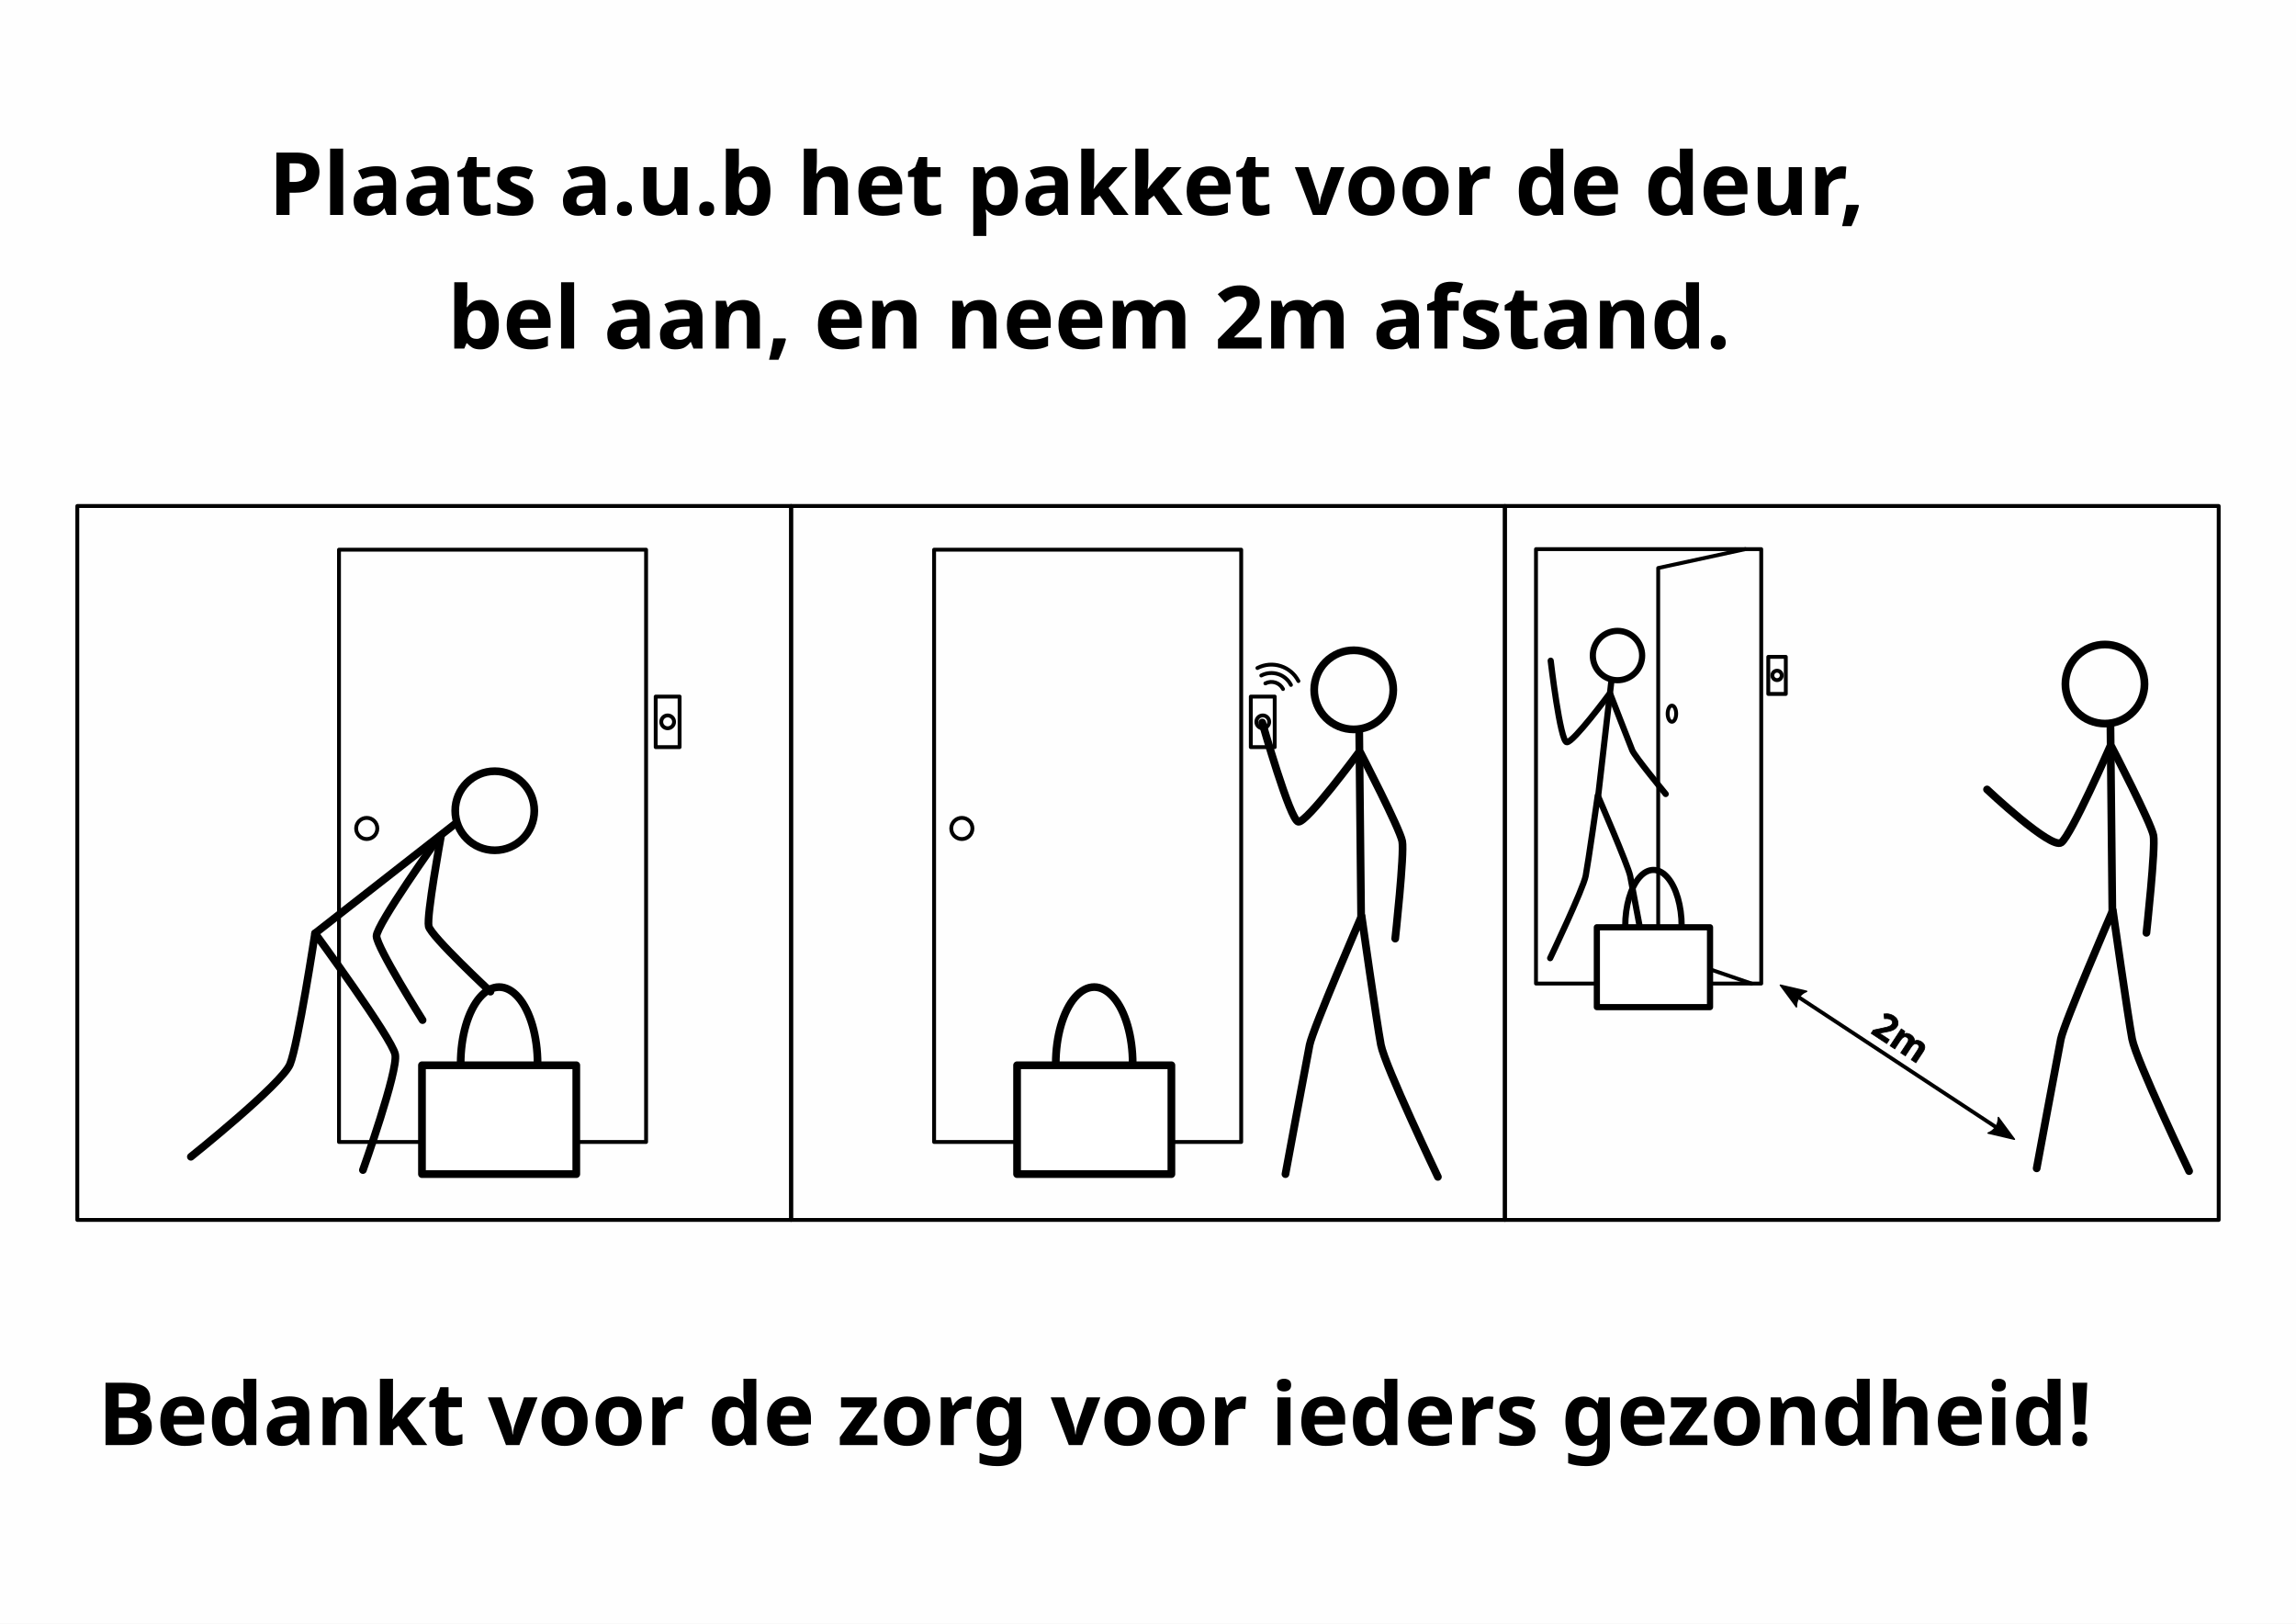
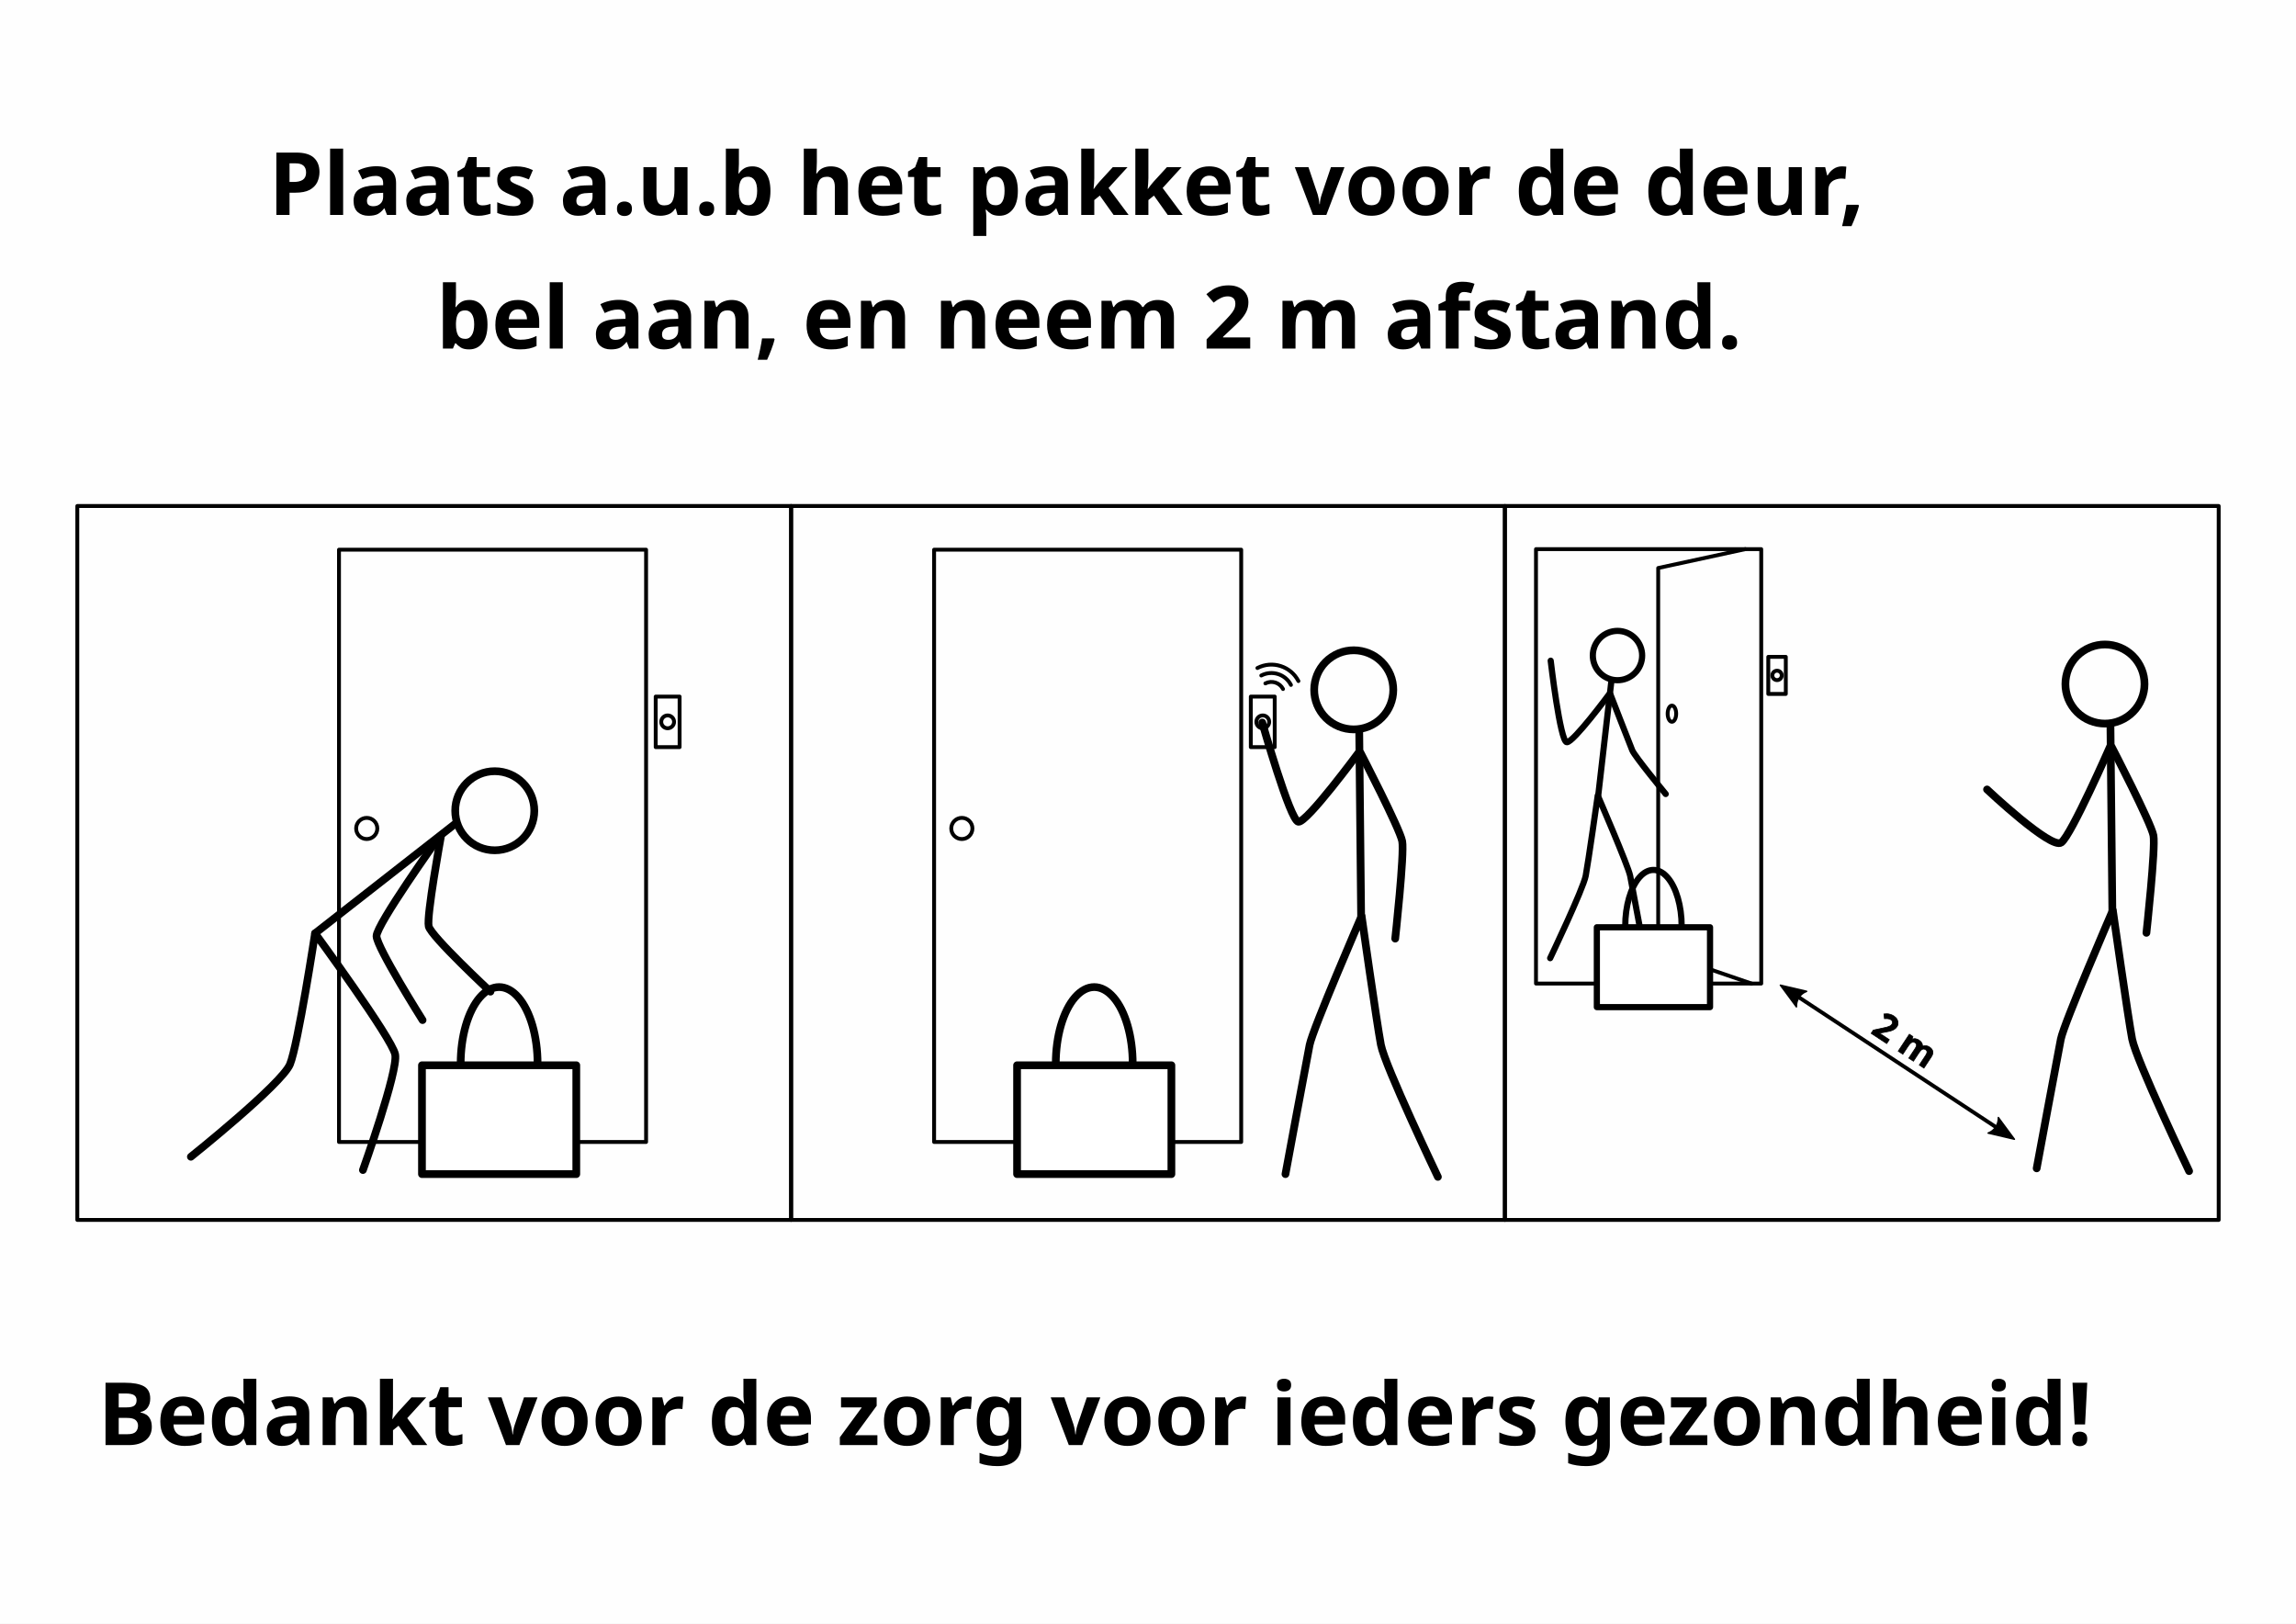
- <svg xmlns="http://www.w3.org/2000/svg" width="297mm" height="210mm" viewBox="0 0 297 210" version="1.1" id="svg8">
+ <svg xmlns="http://www.w3.org/2000/svg" id="svg8" version="1.1" viewBox="0 0 297 210" height="210mm" width="297mm">
  <defs id="defs2">
-     <marker orient="auto" refY="0" refX="0" id="Arrow2Mend" style="overflow:visible">
-       <path id="path1177" style="fill:#000000;fill-opacity:1;fill-rule:evenodd;stroke:#000000;stroke-width:0.625;stroke-linejoin:round;stroke-opacity:1" d="M 8.719,4.034 -2.207,0.016 8.719,-4.002 c -1.745,2.372 -1.735,5.617 -6e-7,8.035 z" transform="scale(-0.6)" />
+     <marker style="overflow:visible" id="Arrow2Mend" refX="0" refY="0" orient="auto">
+       <path transform="scale(-0.6)" d="M 8.719,4.034 -2.207,0.016 8.719,-4.002 c -1.745,2.372 -1.735,5.617 -6e-7,8.035 z" style="fill:#000000;fill-opacity:1;fill-rule:evenodd;stroke:#000000;stroke-width:0.625;stroke-linejoin:round;stroke-opacity:1" id="path1177" />
    </marker>
-     <marker orient="auto" refY="0" refX="0" id="Arrow2Mstart" style="overflow:visible">
-       <path id="path1174" style="fill:#000000;fill-opacity:1;fill-rule:evenodd;stroke:#000000;stroke-width:0.625;stroke-linejoin:round;stroke-opacity:1" d="M 8.719,4.034 -2.207,0.016 8.719,-4.002 c -1.745,2.372 -1.735,5.617 -6e-7,8.035 z" transform="scale(0.6)" />
+     <marker style="overflow:visible" id="Arrow2Mstart" refX="0" refY="0" orient="auto">
+       <path transform="scale(0.6)" d="M 8.719,4.034 -2.207,0.016 8.719,-4.002 c -1.745,2.372 -1.735,5.617 -6e-7,8.035 z" style="fill:#000000;fill-opacity:1;fill-rule:evenodd;stroke:#000000;stroke-width:0.625;stroke-linejoin:round;stroke-opacity:1" id="path1174" />
    </marker>
  </defs>
-   <g id="layer1" style="display:inline">
-     <rect y="0" x="0" height="210" width="297" id="rect67" style="fill:#fefefe;stroke-width:0.8;stroke-linecap:round;stroke-linejoin:round;paint-order:fill markers stroke" />
+   <g style="display:inline" id="layer1">
+     <rect style="fill:#fefefe;stroke-width:0.8;stroke-linecap:round;stroke-linejoin:round;paint-order:fill markers stroke" id="rect67" width="297" height="210" x="0" y="0" />
  </g>
-   <g id="layer3" style="display:inline">
-     <text xml:space="preserve" style="font-size:11.289px;line-height:1.5;font-family:sans-serif;text-align:center;letter-spacing:0px;word-spacing:0px;text-anchor:middle;display:inline;stroke-width:0.265" x="148.218" y="27.799" id="text2173">
-       <tspan x="148.218" y="27.799" style="font-style:normal;font-variant:normal;font-weight:bold;font-stretch:normal;font-size:11.289px;font-family:Comfortaa;-inkscape-font-specification:'Comfortaa Bold';stroke-width:0.265" id="tspan2181">Plaats a.u.b het pakket voor de deur,</tspan>
-       <tspan x="148.218" y="45.076" style="font-style:normal;font-variant:normal;font-weight:bold;font-stretch:normal;font-size:11.289px;font-family:Comfortaa;-inkscape-font-specification:'Comfortaa Bold';stroke-width:0.265" id="tspan1126">bel aan, en neem 2m afstand.</tspan>
+   <g style="display:inline" id="layer3">
+     <text id="text2173" y="27.799" x="148.218" style="font-size:11.289px;line-height:1.5;font-family:sans-serif;text-align:center;letter-spacing:0px;word-spacing:0px;text-anchor:middle;display:inline;stroke-width:0.265" xml:space="preserve">
+       <tspan id="tspan2181" style="font-style:normal;font-variant:normal;font-weight:bold;font-stretch:normal;font-size:11.289px;font-family:Comfortaa;-inkscape-font-specification:'Comfortaa Bold';stroke-width:0.265" y="27.799" x="148.218">Plaats a.u.b het pakket voor de deur,</tspan>
+       <tspan id="tspan1126" style="font-style:normal;font-variant:normal;font-weight:bold;font-stretch:normal;font-size:11.289px;font-family:Comfortaa;-inkscape-font-specification:'Comfortaa Bold';stroke-width:0.265" y="45.076" x="148.218">bel aan, en neem 2 m afstand.</tspan>
    </text>
-     <text xml:space="preserve" style="font-style:normal;font-variant:normal;font-weight:bold;font-stretch:normal;font-size:11.289px;line-height:1.25;font-family:Comfortaa;-inkscape-font-specification:'Comfortaa Bold';text-align:center;letter-spacing:0px;word-spacing:0px;text-anchor:middle;display:inline;stroke-width:0.265" x="148.98" y="186.901" id="text910">
-       <tspan id="tspan908" x="148.98" y="186.901" style="font-style:normal;font-variant:normal;font-weight:bold;font-stretch:normal;font-size:11.289px;font-family:Comfortaa;-inkscape-font-specification:'Comfortaa Bold';stroke-width:0.265">Bedankt voor de zorg voor ieders gezondheid!</tspan>
+     <text id="text910" y="186.901" x="148.98" style="font-style:normal;font-variant:normal;font-weight:bold;font-stretch:normal;font-size:11.289px;line-height:1.25;font-family:Comfortaa;-inkscape-font-specification:'Comfortaa Bold';text-align:center;letter-spacing:0px;word-spacing:0px;text-anchor:middle;display:inline;stroke-width:0.265" xml:space="preserve">
+       <tspan style="font-style:normal;font-variant:normal;font-weight:bold;font-stretch:normal;font-size:11.289px;font-family:Comfortaa;-inkscape-font-specification:'Comfortaa Bold';stroke-width:0.265" y="186.901" x="148.98" id="tspan908">Bedankt voor de zorg voor ieders gezondheid!</tspan>
    </text>
  </g>
-   <g id="layer2" style="display:inline">
-     <g id="g1044" transform="translate(0,0.2468703)">
-       <rect ry="0" y="65.196" x="10" height="92.333" width="92.333" id="rect833" style="display:inline;opacity:1;fill:none;fill-opacity:1;stroke:#000000;stroke-width:0.5;stroke-linecap:round;stroke-linejoin:round;stroke-miterlimit:4;stroke-dasharray:none;stroke-dashoffset:0;stroke-opacity:1;paint-order:fill markers stroke" />
-       <rect style="display:inline;opacity:1;fill:none;fill-opacity:1;stroke:#000000;stroke-width:0.5;stroke-linecap:round;stroke-linejoin:round;stroke-miterlimit:4;stroke-dasharray:none;stroke-dashoffset:0;stroke-opacity:1;paint-order:fill markers stroke" id="rect833-3" width="92.333" height="92.333" x="102.333" y="65.196" ry="0" />
-       <rect ry="0" y="65.196" x="194.667" height="92.333" width="92.333" id="rect833-3-6" style="display:inline;opacity:1;fill:none;fill-opacity:1;stroke:#000000;stroke-width:0.5;stroke-linecap:round;stroke-linejoin:round;stroke-miterlimit:4;stroke-dasharray:none;stroke-dashoffset:0;stroke-opacity:1;paint-order:fill markers stroke" />
-       <rect y="70.847" x="43.85" height="76.603" width="39.725" id="rect917" style="display:inline;opacity:1;fill:none;fill-opacity:1;stroke:#000000;stroke-width:0.5;stroke-linecap:round;stroke-linejoin:round;stroke-miterlimit:4;stroke-dasharray:none;stroke-dashoffset:0;stroke-opacity:1;paint-order:fill markers stroke" />
-       <circle r="1.369" cy="106.9" cx="47.439" id="path921" style="display:inline;opacity:1;fill:none;fill-opacity:1;stroke:#000000;stroke-width:0.5;stroke-linecap:round;stroke-linejoin:round;stroke-miterlimit:4;stroke-dasharray:none;stroke-dashoffset:0;stroke-opacity:1;paint-order:fill markers stroke" />
-       <rect ry="0" y="89.845" x="84.819" height="6.536" width="3.091" id="rect923" style="display:inline;opacity:1;fill:none;fill-opacity:1;stroke:#000000;stroke-width:0.5;stroke-linecap:round;stroke-linejoin:round;stroke-miterlimit:4;stroke-dasharray:none;stroke-dashoffset:0;stroke-opacity:1;paint-order:fill markers stroke" />
-       <circle r="0.83" cy="93.113" cx="86.365" id="path925" style="display:inline;opacity:1;fill:none;fill-opacity:1;stroke:#000000;stroke-width:0.5;stroke-linecap:round;stroke-linejoin:round;stroke-miterlimit:4;stroke-dasharray:none;stroke-dashoffset:0;stroke-opacity:1;paint-order:fill markers stroke" />
-       <rect style="display:inline;opacity:1;fill:none;fill-opacity:1;stroke:#000000;stroke-width:0.5;stroke-linecap:round;stroke-linejoin:round;stroke-miterlimit:4;stroke-dasharray:none;stroke-dashoffset:0;stroke-opacity:1;paint-order:fill markers stroke" id="rect917-7" width="39.725" height="76.603" x="120.831" y="70.847" />
-       <rect style="display:inline;opacity:1;fill:none;fill-opacity:1;stroke:#000000;stroke-width:0.5;stroke-linecap:round;stroke-linejoin:round;stroke-miterlimit:4;stroke-dasharray:none;stroke-dashoffset:0;stroke-opacity:1;paint-order:fill markers stroke" id="rect923-3" width="3.091" height="6.536" x="161.8" y="89.845" ry="0" />
-       <circle style="display:inline;opacity:1;fill:none;fill-opacity:1;stroke:#000000;stroke-width:0.5;stroke-linecap:round;stroke-linejoin:round;stroke-miterlimit:4;stroke-dasharray:none;stroke-dashoffset:0;stroke-opacity:1;paint-order:fill markers stroke" id="path925-5" cx="163.346" cy="93.113" r="0.83" />
-       <rect y="70.775" x="198.689" height="56.184" width="29.136" id="rect917-7-9" style="display:inline;opacity:1;fill:none;fill-opacity:1;stroke:#000000;stroke-width:0.5;stroke-linecap:round;stroke-linejoin:round;stroke-miterlimit:4;stroke-dasharray:none;stroke-dashoffset:0;stroke-opacity:1;paint-order:fill markers stroke" />
-       <ellipse ry="1.048" rx="0.551" cy="92.057" cx="216.271" id="path921-5-3" style="display:inline;opacity:1;fill:none;fill-opacity:1;stroke:#000000;stroke-width:0.5;stroke-linecap:round;stroke-linejoin:round;stroke-miterlimit:4;stroke-dasharray:none;stroke-dashoffset:0;stroke-opacity:1;paint-order:fill markers stroke" />
-       <rect ry="0" y="84.709" x="228.737" height="4.794" width="2.267" id="rect923-3-6" style="display:inline;opacity:1;fill:none;fill-opacity:1;stroke:#000000;stroke-width:0.5;stroke-linecap:round;stroke-linejoin:round;stroke-miterlimit:4;stroke-dasharray:none;stroke-dashoffset:0;stroke-opacity:1;paint-order:fill markers stroke" />
-       <circle r="0.609" cy="87.106" cx="229.871" id="path925-5-0" style="display:inline;opacity:1;fill:none;fill-opacity:1;stroke:#000000;stroke-width:0.5;stroke-linecap:round;stroke-linejoin:round;stroke-miterlimit:4;stroke-dasharray:none;stroke-dashoffset:0;stroke-opacity:1;paint-order:fill markers stroke" />
-       <circle style="display:inline;opacity:1;fill:none;fill-opacity:1;stroke:#000000;stroke-width:0.5;stroke-linecap:round;stroke-linejoin:round;stroke-miterlimit:4;stroke-dasharray:none;stroke-dashoffset:0;stroke-opacity:1;paint-order:fill markers stroke" id="path921-0" cx="124.42" cy="106.9" r="1.369" />
-       <path transform="rotate(-117.3568)" d="m -153.5,104.874 a 1.694,1.694 0 0 1 -1.694,1.694" id="path1065" style="display:inline;opacity:1;fill:none;fill-opacity:1;stroke:#000000;stroke-width:0.5;stroke-linecap:round;stroke-linejoin:round;stroke-miterlimit:4;stroke-dasharray:none;stroke-dashoffset:0;stroke-opacity:1;paint-order:fill markers stroke" />
-       <path transform="rotate(-117.3568)" d="m -152.349,104.874 a 2.846,2.846 0 0 1 -2.846,2.846" style="display:inline;opacity:1;fill:none;fill-opacity:1;stroke:#000000;stroke-width:0.5;stroke-linecap:round;stroke-linejoin:round;stroke-miterlimit:4;stroke-dasharray:none;stroke-dashoffset:0;stroke-opacity:1;paint-order:fill markers stroke" id="path1065-2" />
-       <path transform="rotate(-117.3568)" d="m -151.26,104.874 a 3.935,3.935 0 0 1 -3.935,3.935" id="path1065-2-3" style="display:inline;opacity:1;fill:none;fill-opacity:1;stroke:#000000;stroke-width:0.5;stroke-linecap:round;stroke-linejoin:round;stroke-miterlimit:4;stroke-dasharray:none;stroke-dashoffset:0;stroke-opacity:1;paint-order:fill markers stroke" />
-       <path id="path1764" d="m 226.571,126.959 -12.074,-4.13 V 73.217 l 11.271,-2.442" style="display:inline;fill:none;stroke:#000000;stroke-width:0.5;stroke-linecap:round;stroke-linejoin:round;stroke-miterlimit:4;stroke-dasharray:none;stroke-opacity:1" />
-       <path style="display:inline;fill:none;stroke:#000000;stroke-width:0.8;stroke-linecap:round;stroke-linejoin:round;stroke-miterlimit:4;stroke-dasharray:none;stroke-opacity:1" d="m 200.523,123.677 c 0,0 4.273,-8.944 4.598,-10.657 0.325,-1.712 1.557,-10.382 1.557,-10.382 0,0 3.932,9.082 4.194,10.397 0.262,1.315 1.949,10.419 1.949,10.419" id="path884-6-7-9" />
-       <path style="display:inline;fill:none;stroke:#000000;stroke-width:0.8;stroke-linecap:round;stroke-linejoin:round;stroke-miterlimit:4;stroke-dasharray:none;stroke-opacity:1" d="m 208.152,89.544 c 0,0 -4.612,6.222 -5.474,6.205 -0.862,-0.017 -2.087,-10.543 -2.087,-10.543" id="path906-2-5-0" />
-       <path style="display:inline;fill:none;stroke:#000000;stroke-width:0.8;stroke-linecap:round;stroke-linejoin:round;stroke-miterlimit:4;stroke-dasharray:none;stroke-opacity:1" d="m 206.738,102.644 1.694,-14.731" id="path888-9-9-8" />
-       <path style="display:inline;fill:none;stroke:#000000;stroke-width:0.8;stroke-linecap:round;stroke-linejoin:round;stroke-miterlimit:4;stroke-dasharray:none;stroke-opacity:1" d="m 208.29,89.497 c 0,0 2.525,6.506 2.853,7.299 0.327,0.793 4.327,5.649 4.327,5.649" id="path890-1-2-8" />
-       <circle transform="rotate(-50.21272)" style="display:inline;opacity:1;fill:none;fill-opacity:1;stroke:#000000;stroke-width:0.8;stroke-linecap:round;stroke-linejoin:round;stroke-miterlimit:4;stroke-dasharray:none;stroke-dashoffset:0;stroke-opacity:1;paint-order:fill markers stroke" id="path927-0-2-5" cx="68.934" cy="214.878" r="3.19" />
-       <path id="path884" d="m 24.693,149.36 c 0,0 11.777,-9.414 12.819,-11.961 1.042,-2.547 3.241,-16.932 3.241,-16.932 0,0 9.943,13.554 10.364,15.662 0.42,2.108 -4.171,14.95 -4.171,14.95" style="fill:none;stroke:#000000;stroke-width:1;stroke-linecap:round;stroke-linejoin:round;stroke-miterlimit:4;stroke-dasharray:none;stroke-opacity:1" />
-       <path id="path906" d="m 57.021,108.023 c 0,0 -1.87,10.24 -1.565,11.537 0.305,1.297 7.986,8.447 7.986,8.447" style="fill:none;stroke:#000000;stroke-width:1;stroke-linecap:round;stroke-linejoin:round;stroke-miterlimit:4;stroke-dasharray:none;stroke-opacity:1" />
-       <path id="path888" d="M 40.753,120.467 58.81,106.354" style="fill:none;stroke:#000000;stroke-width:1;stroke-linecap:round;stroke-linejoin:round;stroke-miterlimit:4;stroke-dasharray:none;stroke-opacity:1" />
-       <path id="path890" d="m 56.656,108.195 c 0,0 -7.979,11.168 -7.951,12.632 0.029,1.464 5.956,10.857 5.956,10.857" style="fill:none;stroke:#000000;stroke-width:1;stroke-linecap:round;stroke-linejoin:round;stroke-miterlimit:4;stroke-dasharray:none;stroke-opacity:1" />
-       <rect ry="0" y="137.527" x="54.584" height="14.079" width="19.962" id="rect908" style="opacity:1;fill:#ffffff;fill-opacity:1;stroke:#000000;stroke-width:1;stroke-linecap:round;stroke-linejoin:round;stroke-miterlimit:4;stroke-dasharray:none;stroke-dashoffset:0;stroke-opacity:1;paint-order:fill markers stroke" />
-       <path transform="scale(-1)" d="m -59.59,-137.321 a 4.975,9.905 0 0 1 -2.487,8.578 4.975,9.905 0 0 1 -4.975,0 4.975,9.905 0 0 1 -2.487,-8.578" id="path910" style="opacity:1;fill:none;fill-opacity:1;stroke:#000000;stroke-width:1;stroke-linecap:round;stroke-linejoin:round;stroke-miterlimit:4;stroke-dasharray:none;stroke-dashoffset:0;stroke-opacity:1;paint-order:fill markers stroke" />
-       <circle r="5.115" cy="104.61" cx="63.999" id="path927" style="opacity:1;fill:none;fill-opacity:1;stroke:#000000;stroke-width:1;stroke-linecap:round;stroke-linejoin:round;stroke-miterlimit:4;stroke-dasharray:none;stroke-dashoffset:0;stroke-opacity:1;paint-order:fill markers stroke" />
-       <path style="display:inline;fill:none;stroke:#000000;stroke-width:1;stroke-linecap:round;stroke-linejoin:round;stroke-miterlimit:4;stroke-dasharray:none;stroke-opacity:1" d="m 185.999,151.963 c 0,0 -6.85,-14.341 -7.372,-17.086 -0.521,-2.745 -2.496,-16.645 -2.496,-16.645 0,0 -6.304,14.56 -6.725,16.669 -0.42,2.108 -3.125,16.705 -3.125,16.705" id="path884-6" />
-       <path style="display:inline;fill:none;stroke:#000000;stroke-width:1;stroke-linecap:round;stroke-linejoin:round;stroke-miterlimit:4;stroke-dasharray:none;stroke-opacity:1" d="m 176,97.133 c 0,0 5.087,9.807 5.384,11.424 0.297,1.617 -0.906,12.59 -0.906,12.59" id="path906-2" />
-       <path style="display:inline;fill:none;stroke:#000000;stroke-width:1;stroke-linecap:round;stroke-linejoin:round;stroke-miterlimit:4;stroke-dasharray:none;stroke-opacity:1" d="M 176.069,118.258 175.825,94.486" id="path888-9" />
-       <path style="display:inline;fill:none;stroke:#000000;stroke-width:1;stroke-linecap:round;stroke-linejoin:round;stroke-miterlimit:4;stroke-dasharray:none;stroke-opacity:1" d="m 175.787,97.035 c 0,0 -6.769,9.181 -7.844,9.001 -1.075,-0.181 -4.663,-12.835 -4.663,-12.835" id="path890-1" />
-       <rect style="display:inline;opacity:1;fill:#ffffff;fill-opacity:1;stroke:#000000;stroke-width:1;stroke-linecap:round;stroke-linejoin:round;stroke-miterlimit:4;stroke-dasharray:none;stroke-dashoffset:0;stroke-opacity:1;paint-order:fill markers stroke" id="rect908-2" width="19.962" height="14.079" x="131.564" y="137.527" ry="0" />
-       <path style="display:inline;opacity:1;fill:none;fill-opacity:1;stroke:#000000;stroke-width:1;stroke-linecap:round;stroke-linejoin:round;stroke-miterlimit:4;stroke-dasharray:none;stroke-dashoffset:0;stroke-opacity:1;paint-order:fill markers stroke" id="path910-7" d="m -136.571,-137.321 a 4.975,9.905 0 0 1 -2.487,8.578 4.975,9.905 0 0 1 -4.975,0 4.975,9.905 0 0 1 -2.487,-8.578" transform="scale(-1)" />
-       <circle transform="matrix(-0.5564933,-0.8308521,-0.8308521,0.5564933,0,0)" style="display:inline;opacity:1;fill:none;fill-opacity:1;stroke:#000000;stroke-width:1;stroke-linecap:round;stroke-linejoin:round;stroke-miterlimit:4;stroke-dasharray:none;stroke-dashoffset:0;stroke-opacity:1;paint-order:fill markers stroke" id="path927-0" cx="-171.372" cy="-95.981" r="5.115" />
-       <rect ry="0" y="119.681" x="206.561" height="10.326" width="14.641" id="rect908-2-7" style="display:inline;opacity:1;fill:#ffffff;fill-opacity:1;stroke:#000000;stroke-width:0.8;stroke-linecap:round;stroke-linejoin:round;stroke-miterlimit:4;stroke-dasharray:none;stroke-dashoffset:0;stroke-opacity:1;paint-order:fill markers stroke" />
-       <path transform="scale(-1)" d="m -210.233,-119.53 a 3.649,7.265 0 0 1 -1.824,6.292 3.649,7.265 0 0 1 -3.649,0 3.649,7.265 0 0 1 -1.824,-6.292" id="path910-7-3" style="display:inline;opacity:1;fill:none;fill-opacity:1;stroke:#000000;stroke-width:0.8;stroke-linecap:round;stroke-linejoin:round;stroke-miterlimit:4;stroke-dasharray:none;stroke-dashoffset:0;stroke-opacity:1;paint-order:fill markers stroke" />
-       <path id="path1148" d="m 230.857,127.529 29.161,19.205" style="fill:none;stroke:#000000;stroke-width:0.5;stroke-linecap:butt;stroke-linejoin:miter;stroke-miterlimit:4;stroke-dasharray:none;stroke-opacity:1;marker-start:url(#Arrow2Mstart);marker-end:url(#Arrow2Mend)" />
-       <text transform="rotate(33.37438)" id="text1762" y="-21.749" x="275.328" style="font-style:normal;font-weight:normal;font-size:4.809px;line-height:1.25;font-family:sans-serif;letter-spacing:0px;word-spacing:0px;fill:#000000;fill-opacity:1;stroke:#000000;stroke-width:0.093;stroke-opacity:1" xml:space="preserve">
-         <tspan style="font-style:normal;font-variant:normal;font-weight:bold;font-stretch:normal;font-size:4.809px;font-family:Comfortaa;-inkscape-font-specification:'Comfortaa Bold';stroke:#000000;stroke-width:0.093;stroke-opacity:1" y="-21.749" x="275.328" id="tspan1760">2m</tspan>
+   <g style="display:inline" id="layer2">
+     <g transform="translate(0,0.2468703)" id="g1044">
+       <rect style="display:inline;opacity:1;fill:none;fill-opacity:1;stroke:#000000;stroke-width:0.5;stroke-linecap:round;stroke-linejoin:round;stroke-miterlimit:4;stroke-dasharray:none;stroke-dashoffset:0;stroke-opacity:1;paint-order:fill markers stroke" id="rect833" width="92.333" height="92.333" x="10" y="65.196" ry="0" />
+       <rect ry="0" y="65.196" x="102.333" height="92.333" width="92.333" id="rect833-3" style="display:inline;opacity:1;fill:none;fill-opacity:1;stroke:#000000;stroke-width:0.5;stroke-linecap:round;stroke-linejoin:round;stroke-miterlimit:4;stroke-dasharray:none;stroke-dashoffset:0;stroke-opacity:1;paint-order:fill markers stroke" />
+       <rect style="display:inline;opacity:1;fill:none;fill-opacity:1;stroke:#000000;stroke-width:0.5;stroke-linecap:round;stroke-linejoin:round;stroke-miterlimit:4;stroke-dasharray:none;stroke-dashoffset:0;stroke-opacity:1;paint-order:fill markers stroke" id="rect833-3-6" width="92.333" height="92.333" x="194.667" y="65.196" ry="0" />
+       <rect style="display:inline;opacity:1;fill:none;fill-opacity:1;stroke:#000000;stroke-width:0.5;stroke-linecap:round;stroke-linejoin:round;stroke-miterlimit:4;stroke-dasharray:none;stroke-dashoffset:0;stroke-opacity:1;paint-order:fill markers stroke" id="rect917" width="39.725" height="76.603" x="43.85" y="70.847" />
+       <circle style="display:inline;opacity:1;fill:none;fill-opacity:1;stroke:#000000;stroke-width:0.5;stroke-linecap:round;stroke-linejoin:round;stroke-miterlimit:4;stroke-dasharray:none;stroke-dashoffset:0;stroke-opacity:1;paint-order:fill markers stroke" id="path921" cx="47.439" cy="106.9" r="1.369" />
+       <rect style="display:inline;opacity:1;fill:none;fill-opacity:1;stroke:#000000;stroke-width:0.5;stroke-linecap:round;stroke-linejoin:round;stroke-miterlimit:4;stroke-dasharray:none;stroke-dashoffset:0;stroke-opacity:1;paint-order:fill markers stroke" id="rect923" width="3.091" height="6.536" x="84.819" y="89.845" ry="0" />
+       <circle style="display:inline;opacity:1;fill:none;fill-opacity:1;stroke:#000000;stroke-width:0.5;stroke-linecap:round;stroke-linejoin:round;stroke-miterlimit:4;stroke-dasharray:none;stroke-dashoffset:0;stroke-opacity:1;paint-order:fill markers stroke" id="path925" cx="86.365" cy="93.113" r="0.83" />
+       <rect y="70.847" x="120.831" height="76.603" width="39.725" id="rect917-7" style="display:inline;opacity:1;fill:none;fill-opacity:1;stroke:#000000;stroke-width:0.5;stroke-linecap:round;stroke-linejoin:round;stroke-miterlimit:4;stroke-dasharray:none;stroke-dashoffset:0;stroke-opacity:1;paint-order:fill markers stroke" />
+       <rect ry="0" y="89.845" x="161.8" height="6.536" width="3.091" id="rect923-3" style="display:inline;opacity:1;fill:none;fill-opacity:1;stroke:#000000;stroke-width:0.5;stroke-linecap:round;stroke-linejoin:round;stroke-miterlimit:4;stroke-dasharray:none;stroke-dashoffset:0;stroke-opacity:1;paint-order:fill markers stroke" />
+       <circle r="0.83" cy="93.113" cx="163.346" id="path925-5" style="display:inline;opacity:1;fill:none;fill-opacity:1;stroke:#000000;stroke-width:0.5;stroke-linecap:round;stroke-linejoin:round;stroke-miterlimit:4;stroke-dasharray:none;stroke-dashoffset:0;stroke-opacity:1;paint-order:fill markers stroke" />
+       <rect style="display:inline;opacity:1;fill:none;fill-opacity:1;stroke:#000000;stroke-width:0.5;stroke-linecap:round;stroke-linejoin:round;stroke-miterlimit:4;stroke-dasharray:none;stroke-dashoffset:0;stroke-opacity:1;paint-order:fill markers stroke" id="rect917-7-9" width="29.136" height="56.184" x="198.689" y="70.775" />
+       <ellipse style="display:inline;opacity:1;fill:none;fill-opacity:1;stroke:#000000;stroke-width:0.5;stroke-linecap:round;stroke-linejoin:round;stroke-miterlimit:4;stroke-dasharray:none;stroke-dashoffset:0;stroke-opacity:1;paint-order:fill markers stroke" id="path921-5-3" cx="216.271" cy="92.057" rx="0.551" ry="1.048" />
+       <rect style="display:inline;opacity:1;fill:none;fill-opacity:1;stroke:#000000;stroke-width:0.5;stroke-linecap:round;stroke-linejoin:round;stroke-miterlimit:4;stroke-dasharray:none;stroke-dashoffset:0;stroke-opacity:1;paint-order:fill markers stroke" id="rect923-3-6" width="2.267" height="4.794" x="228.737" y="84.709" ry="0" />
+       <circle style="display:inline;opacity:1;fill:none;fill-opacity:1;stroke:#000000;stroke-width:0.5;stroke-linecap:round;stroke-linejoin:round;stroke-miterlimit:4;stroke-dasharray:none;stroke-dashoffset:0;stroke-opacity:1;paint-order:fill markers stroke" id="path925-5-0" cx="229.871" cy="87.106" r="0.609" />
+       <circle r="1.369" cy="106.9" cx="124.42" id="path921-0" style="display:inline;opacity:1;fill:none;fill-opacity:1;stroke:#000000;stroke-width:0.5;stroke-linecap:round;stroke-linejoin:round;stroke-miterlimit:4;stroke-dasharray:none;stroke-dashoffset:0;stroke-opacity:1;paint-order:fill markers stroke" />
+       <path style="display:inline;opacity:1;fill:none;fill-opacity:1;stroke:#000000;stroke-width:0.5;stroke-linecap:round;stroke-linejoin:round;stroke-miterlimit:4;stroke-dasharray:none;stroke-dashoffset:0;stroke-opacity:1;paint-order:fill markers stroke" id="path1065" d="m -153.5,104.874 a 1.694,1.694 0 0 1 -1.694,1.694" transform="rotate(-117.3568)" />
+       <path id="path1065-2" style="display:inline;opacity:1;fill:none;fill-opacity:1;stroke:#000000;stroke-width:0.5;stroke-linecap:round;stroke-linejoin:round;stroke-miterlimit:4;stroke-dasharray:none;stroke-dashoffset:0;stroke-opacity:1;paint-order:fill markers stroke" d="m -152.349,104.874 a 2.846,2.846 0 0 1 -2.846,2.846" transform="rotate(-117.3568)" />
+       <path style="display:inline;opacity:1;fill:none;fill-opacity:1;stroke:#000000;stroke-width:0.5;stroke-linecap:round;stroke-linejoin:round;stroke-miterlimit:4;stroke-dasharray:none;stroke-dashoffset:0;stroke-opacity:1;paint-order:fill markers stroke" id="path1065-2-3" d="m -151.26,104.874 a 3.935,3.935 0 0 1 -3.935,3.935" transform="rotate(-117.3568)" />
+       <path style="display:inline;fill:none;stroke:#000000;stroke-width:0.5;stroke-linecap:round;stroke-linejoin:round;stroke-miterlimit:4;stroke-dasharray:none;stroke-opacity:1" d="m 226.571,126.959 -12.074,-4.13 V 73.217 l 11.271,-2.442" id="path1764" />
+       <path id="path884-6-7-9" d="m 200.523,123.677 c 0,0 4.273,-8.944 4.598,-10.657 0.325,-1.712 1.557,-10.382 1.557,-10.382 0,0 3.932,9.082 4.194,10.397 0.262,1.315 1.949,10.419 1.949,10.419" style="display:inline;fill:none;stroke:#000000;stroke-width:0.8;stroke-linecap:round;stroke-linejoin:round;stroke-miterlimit:4;stroke-dasharray:none;stroke-opacity:1" />
+       <path id="path906-2-5-0" d="m 208.152,89.544 c 0,0 -4.612,6.222 -5.474,6.205 -0.862,-0.017 -2.087,-10.543 -2.087,-10.543" style="display:inline;fill:none;stroke:#000000;stroke-width:0.8;stroke-linecap:round;stroke-linejoin:round;stroke-miterlimit:4;stroke-dasharray:none;stroke-opacity:1" />
+       <path id="path888-9-9-8" d="m 206.738,102.644 1.694,-14.731" style="display:inline;fill:none;stroke:#000000;stroke-width:0.8;stroke-linecap:round;stroke-linejoin:round;stroke-miterlimit:4;stroke-dasharray:none;stroke-opacity:1" />
+       <path id="path890-1-2-8" d="m 208.29,89.497 c 0,0 2.525,6.506 2.853,7.299 0.327,0.793 4.327,5.649 4.327,5.649" style="display:inline;fill:none;stroke:#000000;stroke-width:0.8;stroke-linecap:round;stroke-linejoin:round;stroke-miterlimit:4;stroke-dasharray:none;stroke-opacity:1" />
+       <circle r="3.19" cy="214.878" cx="68.934" id="path927-0-2-5" style="display:inline;opacity:1;fill:none;fill-opacity:1;stroke:#000000;stroke-width:0.8;stroke-linecap:round;stroke-linejoin:round;stroke-miterlimit:4;stroke-dasharray:none;stroke-dashoffset:0;stroke-opacity:1;paint-order:fill markers stroke" transform="rotate(-50.21272)" />
+       <path style="fill:none;stroke:#000000;stroke-width:1;stroke-linecap:round;stroke-linejoin:round;stroke-miterlimit:4;stroke-dasharray:none;stroke-opacity:1" d="m 24.693,149.36 c 0,0 11.777,-9.414 12.819,-11.961 1.042,-2.547 3.241,-16.932 3.241,-16.932 0,0 9.943,13.554 10.364,15.662 0.42,2.108 -4.171,14.95 -4.171,14.95" id="path884" />
+       <path style="fill:none;stroke:#000000;stroke-width:1;stroke-linecap:round;stroke-linejoin:round;stroke-miterlimit:4;stroke-dasharray:none;stroke-opacity:1" d="m 57.021,108.023 c 0,0 -1.87,10.24 -1.565,11.537 0.305,1.297 7.986,8.447 7.986,8.447" id="path906" />
+       <path style="fill:none;stroke:#000000;stroke-width:1;stroke-linecap:round;stroke-linejoin:round;stroke-miterlimit:4;stroke-dasharray:none;stroke-opacity:1" d="M 40.753,120.467 58.81,106.354" id="path888" />
+       <path style="fill:none;stroke:#000000;stroke-width:1;stroke-linecap:round;stroke-linejoin:round;stroke-miterlimit:4;stroke-dasharray:none;stroke-opacity:1" d="m 56.656,108.195 c 0,0 -7.979,11.168 -7.951,12.632 0.029,1.464 5.956,10.857 5.956,10.857" id="path890" />
+       <rect style="opacity:1;fill:#ffffff;fill-opacity:1;stroke:#000000;stroke-width:1;stroke-linecap:round;stroke-linejoin:round;stroke-miterlimit:4;stroke-dasharray:none;stroke-dashoffset:0;stroke-opacity:1;paint-order:fill markers stroke" id="rect908" width="19.962" height="14.079" x="54.584" y="137.527" ry="0" />
+       <path style="opacity:1;fill:none;fill-opacity:1;stroke:#000000;stroke-width:1;stroke-linecap:round;stroke-linejoin:round;stroke-miterlimit:4;stroke-dasharray:none;stroke-dashoffset:0;stroke-opacity:1;paint-order:fill markers stroke" id="path910" d="m -59.59,-137.321 a 4.975,9.905 0 0 1 -2.487,8.578 4.975,9.905 0 0 1 -4.975,0 4.975,9.905 0 0 1 -2.487,-8.578" transform="scale(-1)" />
+       <circle style="opacity:1;fill:none;fill-opacity:1;stroke:#000000;stroke-width:1;stroke-linecap:round;stroke-linejoin:round;stroke-miterlimit:4;stroke-dasharray:none;stroke-dashoffset:0;stroke-opacity:1;paint-order:fill markers stroke" id="path927" cx="63.999" cy="104.61" r="5.115" />
+       <path id="path884-6" d="m 185.999,151.963 c 0,0 -6.85,-14.341 -7.372,-17.086 -0.521,-2.745 -2.496,-16.645 -2.496,-16.645 0,0 -6.304,14.56 -6.725,16.669 -0.42,2.108 -3.125,16.705 -3.125,16.705" style="display:inline;fill:none;stroke:#000000;stroke-width:1;stroke-linecap:round;stroke-linejoin:round;stroke-miterlimit:4;stroke-dasharray:none;stroke-opacity:1" />
+       <path id="path906-2" d="m 176,97.133 c 0,0 5.087,9.807 5.384,11.424 0.297,1.617 -0.906,12.59 -0.906,12.59" style="display:inline;fill:none;stroke:#000000;stroke-width:1;stroke-linecap:round;stroke-linejoin:round;stroke-miterlimit:4;stroke-dasharray:none;stroke-opacity:1" />
+       <path id="path888-9" d="M 176.069,118.258 175.825,94.486" style="display:inline;fill:none;stroke:#000000;stroke-width:1;stroke-linecap:round;stroke-linejoin:round;stroke-miterlimit:4;stroke-dasharray:none;stroke-opacity:1" />
+       <path id="path890-1" d="m 175.787,97.035 c 0,0 -6.769,9.181 -7.844,9.001 -1.075,-0.181 -4.663,-12.835 -4.663,-12.835" style="display:inline;fill:none;stroke:#000000;stroke-width:1;stroke-linecap:round;stroke-linejoin:round;stroke-miterlimit:4;stroke-dasharray:none;stroke-opacity:1" />
+       <rect ry="0" y="137.527" x="131.564" height="14.079" width="19.962" id="rect908-2" style="display:inline;opacity:1;fill:#ffffff;fill-opacity:1;stroke:#000000;stroke-width:1;stroke-linecap:round;stroke-linejoin:round;stroke-miterlimit:4;stroke-dasharray:none;stroke-dashoffset:0;stroke-opacity:1;paint-order:fill markers stroke" />
+       <path transform="scale(-1)" d="m -136.571,-137.321 a 4.975,9.905 0 0 1 -2.487,8.578 4.975,9.905 0 0 1 -4.975,0 4.975,9.905 0 0 1 -2.487,-8.578" id="path910-7" style="display:inline;opacity:1;fill:none;fill-opacity:1;stroke:#000000;stroke-width:1;stroke-linecap:round;stroke-linejoin:round;stroke-miterlimit:4;stroke-dasharray:none;stroke-dashoffset:0;stroke-opacity:1;paint-order:fill markers stroke" />
+       <circle r="5.115" cy="-95.981" cx="-171.372" id="path927-0" style="display:inline;opacity:1;fill:none;fill-opacity:1;stroke:#000000;stroke-width:1;stroke-linecap:round;stroke-linejoin:round;stroke-miterlimit:4;stroke-dasharray:none;stroke-dashoffset:0;stroke-opacity:1;paint-order:fill markers stroke" transform="matrix(-0.5564933,-0.8308521,-0.8308521,0.5564933,0,0)" />
+       <rect style="display:inline;opacity:1;fill:#ffffff;fill-opacity:1;stroke:#000000;stroke-width:0.8;stroke-linecap:round;stroke-linejoin:round;stroke-miterlimit:4;stroke-dasharray:none;stroke-dashoffset:0;stroke-opacity:1;paint-order:fill markers stroke" id="rect908-2-7" width="14.641" height="10.326" x="206.561" y="119.681" ry="0" />
+       <path style="display:inline;opacity:1;fill:none;fill-opacity:1;stroke:#000000;stroke-width:0.8;stroke-linecap:round;stroke-linejoin:round;stroke-miterlimit:4;stroke-dasharray:none;stroke-dashoffset:0;stroke-opacity:1;paint-order:fill markers stroke" id="path910-7-3" d="m -210.233,-119.53 a 3.649,7.265 0 0 1 -1.824,6.292 3.649,7.265 0 0 1 -3.649,0 3.649,7.265 0 0 1 -1.824,-6.292" transform="scale(-1)" />
+       <path style="fill:none;stroke:#000000;stroke-width:0.5;stroke-linecap:butt;stroke-linejoin:miter;stroke-miterlimit:4;stroke-dasharray:none;stroke-opacity:1;marker-start:url(#Arrow2Mstart);marker-end:url(#Arrow2Mend)" d="m 230.857,127.529 29.161,19.205" id="path1148" />
+       <text xml:space="preserve" style="font-style:normal;font-weight:normal;font-size:4.809px;line-height:1.25;font-family:sans-serif;letter-spacing:0px;word-spacing:0px;fill:#000000;fill-opacity:1;stroke:#000000;stroke-width:0.093;stroke-opacity:1" x="275.328" y="-21.749" id="text1762" transform="rotate(33.37438)">
+         <tspan id="tspan1760" x="275.328" y="-21.749" style="font-style:normal;font-variant:normal;font-weight:bold;font-stretch:normal;font-size:4.809px;font-family:Comfortaa;-inkscape-font-specification:'Comfortaa Bold';stroke:#000000;stroke-width:0.093;stroke-opacity:1">2 m</tspan>
      </text>
-       <path id="path884-6-7" d="m 283.173,151.216 c 0,0 -6.85,-14.341 -7.372,-17.086 -0.521,-2.745 -2.496,-16.645 -2.496,-16.645 0,0 -6.304,14.56 -6.725,16.669 -0.42,2.108 -3.125,16.705 -3.125,16.705" style="display:inline;fill:none;stroke:#000000;stroke-width:1;stroke-linecap:round;stroke-linejoin:round;stroke-miterlimit:4;stroke-dasharray:none;stroke-opacity:1" />
-       <path id="path906-2-5" d="m 273.174,96.386 c 0,0 5.087,9.807 5.384,11.424 0.297,1.617 -0.906,12.59 -0.906,12.59" style="display:inline;fill:none;stroke:#000000;stroke-width:1;stroke-linecap:round;stroke-linejoin:round;stroke-miterlimit:4;stroke-dasharray:none;stroke-opacity:1" />
-       <path id="path888-9-9" d="m 273.243,117.511 -0.243,-23.772" style="display:inline;fill:none;stroke:#000000;stroke-width:1;stroke-linecap:round;stroke-linejoin:round;stroke-miterlimit:4;stroke-dasharray:none;stroke-opacity:1" />
-       <path id="path890-1-2" d="m 272.962,96.288 c 0,0 -5.021,11.461 -6.321,12.432 -1.299,0.971 -9.607,-6.862 -9.607,-6.862" style="display:inline;fill:none;stroke:#000000;stroke-width:1;stroke-linecap:round;stroke-linejoin:round;stroke-miterlimit:4;stroke-dasharray:none;stroke-opacity:1" />
-       <circle r="5.115" cy="-177.135" cx="-224.828" id="path927-0-2" style="display:inline;opacity:1;fill:none;fill-opacity:1;stroke:#000000;stroke-width:1;stroke-linecap:round;stroke-linejoin:round;stroke-miterlimit:4;stroke-dasharray:none;stroke-dashoffset:0;stroke-opacity:1;paint-order:fill markers stroke" transform="matrix(-0.5564933,-0.8308521,-0.8308521,0.5564933,0,0)" />
+       <path style="display:inline;fill:none;stroke:#000000;stroke-width:1;stroke-linecap:round;stroke-linejoin:round;stroke-miterlimit:4;stroke-dasharray:none;stroke-opacity:1" d="m 283.173,151.216 c 0,0 -6.85,-14.341 -7.372,-17.086 -0.521,-2.745 -2.496,-16.645 -2.496,-16.645 0,0 -6.304,14.56 -6.725,16.669 -0.42,2.108 -3.125,16.705 -3.125,16.705" id="path884-6-7" />
+       <path style="display:inline;fill:none;stroke:#000000;stroke-width:1;stroke-linecap:round;stroke-linejoin:round;stroke-miterlimit:4;stroke-dasharray:none;stroke-opacity:1" d="m 273.174,96.386 c 0,0 5.087,9.807 5.384,11.424 0.297,1.617 -0.906,12.59 -0.906,12.59" id="path906-2-5" />
+       <path style="display:inline;fill:none;stroke:#000000;stroke-width:1;stroke-linecap:round;stroke-linejoin:round;stroke-miterlimit:4;stroke-dasharray:none;stroke-opacity:1" d="m 273.243,117.511 -0.243,-23.772" id="path888-9-9" />
+       <path style="display:inline;fill:none;stroke:#000000;stroke-width:1;stroke-linecap:round;stroke-linejoin:round;stroke-miterlimit:4;stroke-dasharray:none;stroke-opacity:1" d="m 272.962,96.288 c 0,0 -5.021,11.461 -6.321,12.432 -1.299,0.971 -9.607,-6.862 -9.607,-6.862" id="path890-1-2" />
+       <circle transform="matrix(-0.5564933,-0.8308521,-0.8308521,0.5564933,0,0)" style="display:inline;opacity:1;fill:none;fill-opacity:1;stroke:#000000;stroke-width:1;stroke-linecap:round;stroke-linejoin:round;stroke-miterlimit:4;stroke-dasharray:none;stroke-dashoffset:0;stroke-opacity:1;paint-order:fill markers stroke" id="path927-0-2" cx="-224.828" cy="-177.135" r="5.115" />
    </g>
  </g>
</svg>
